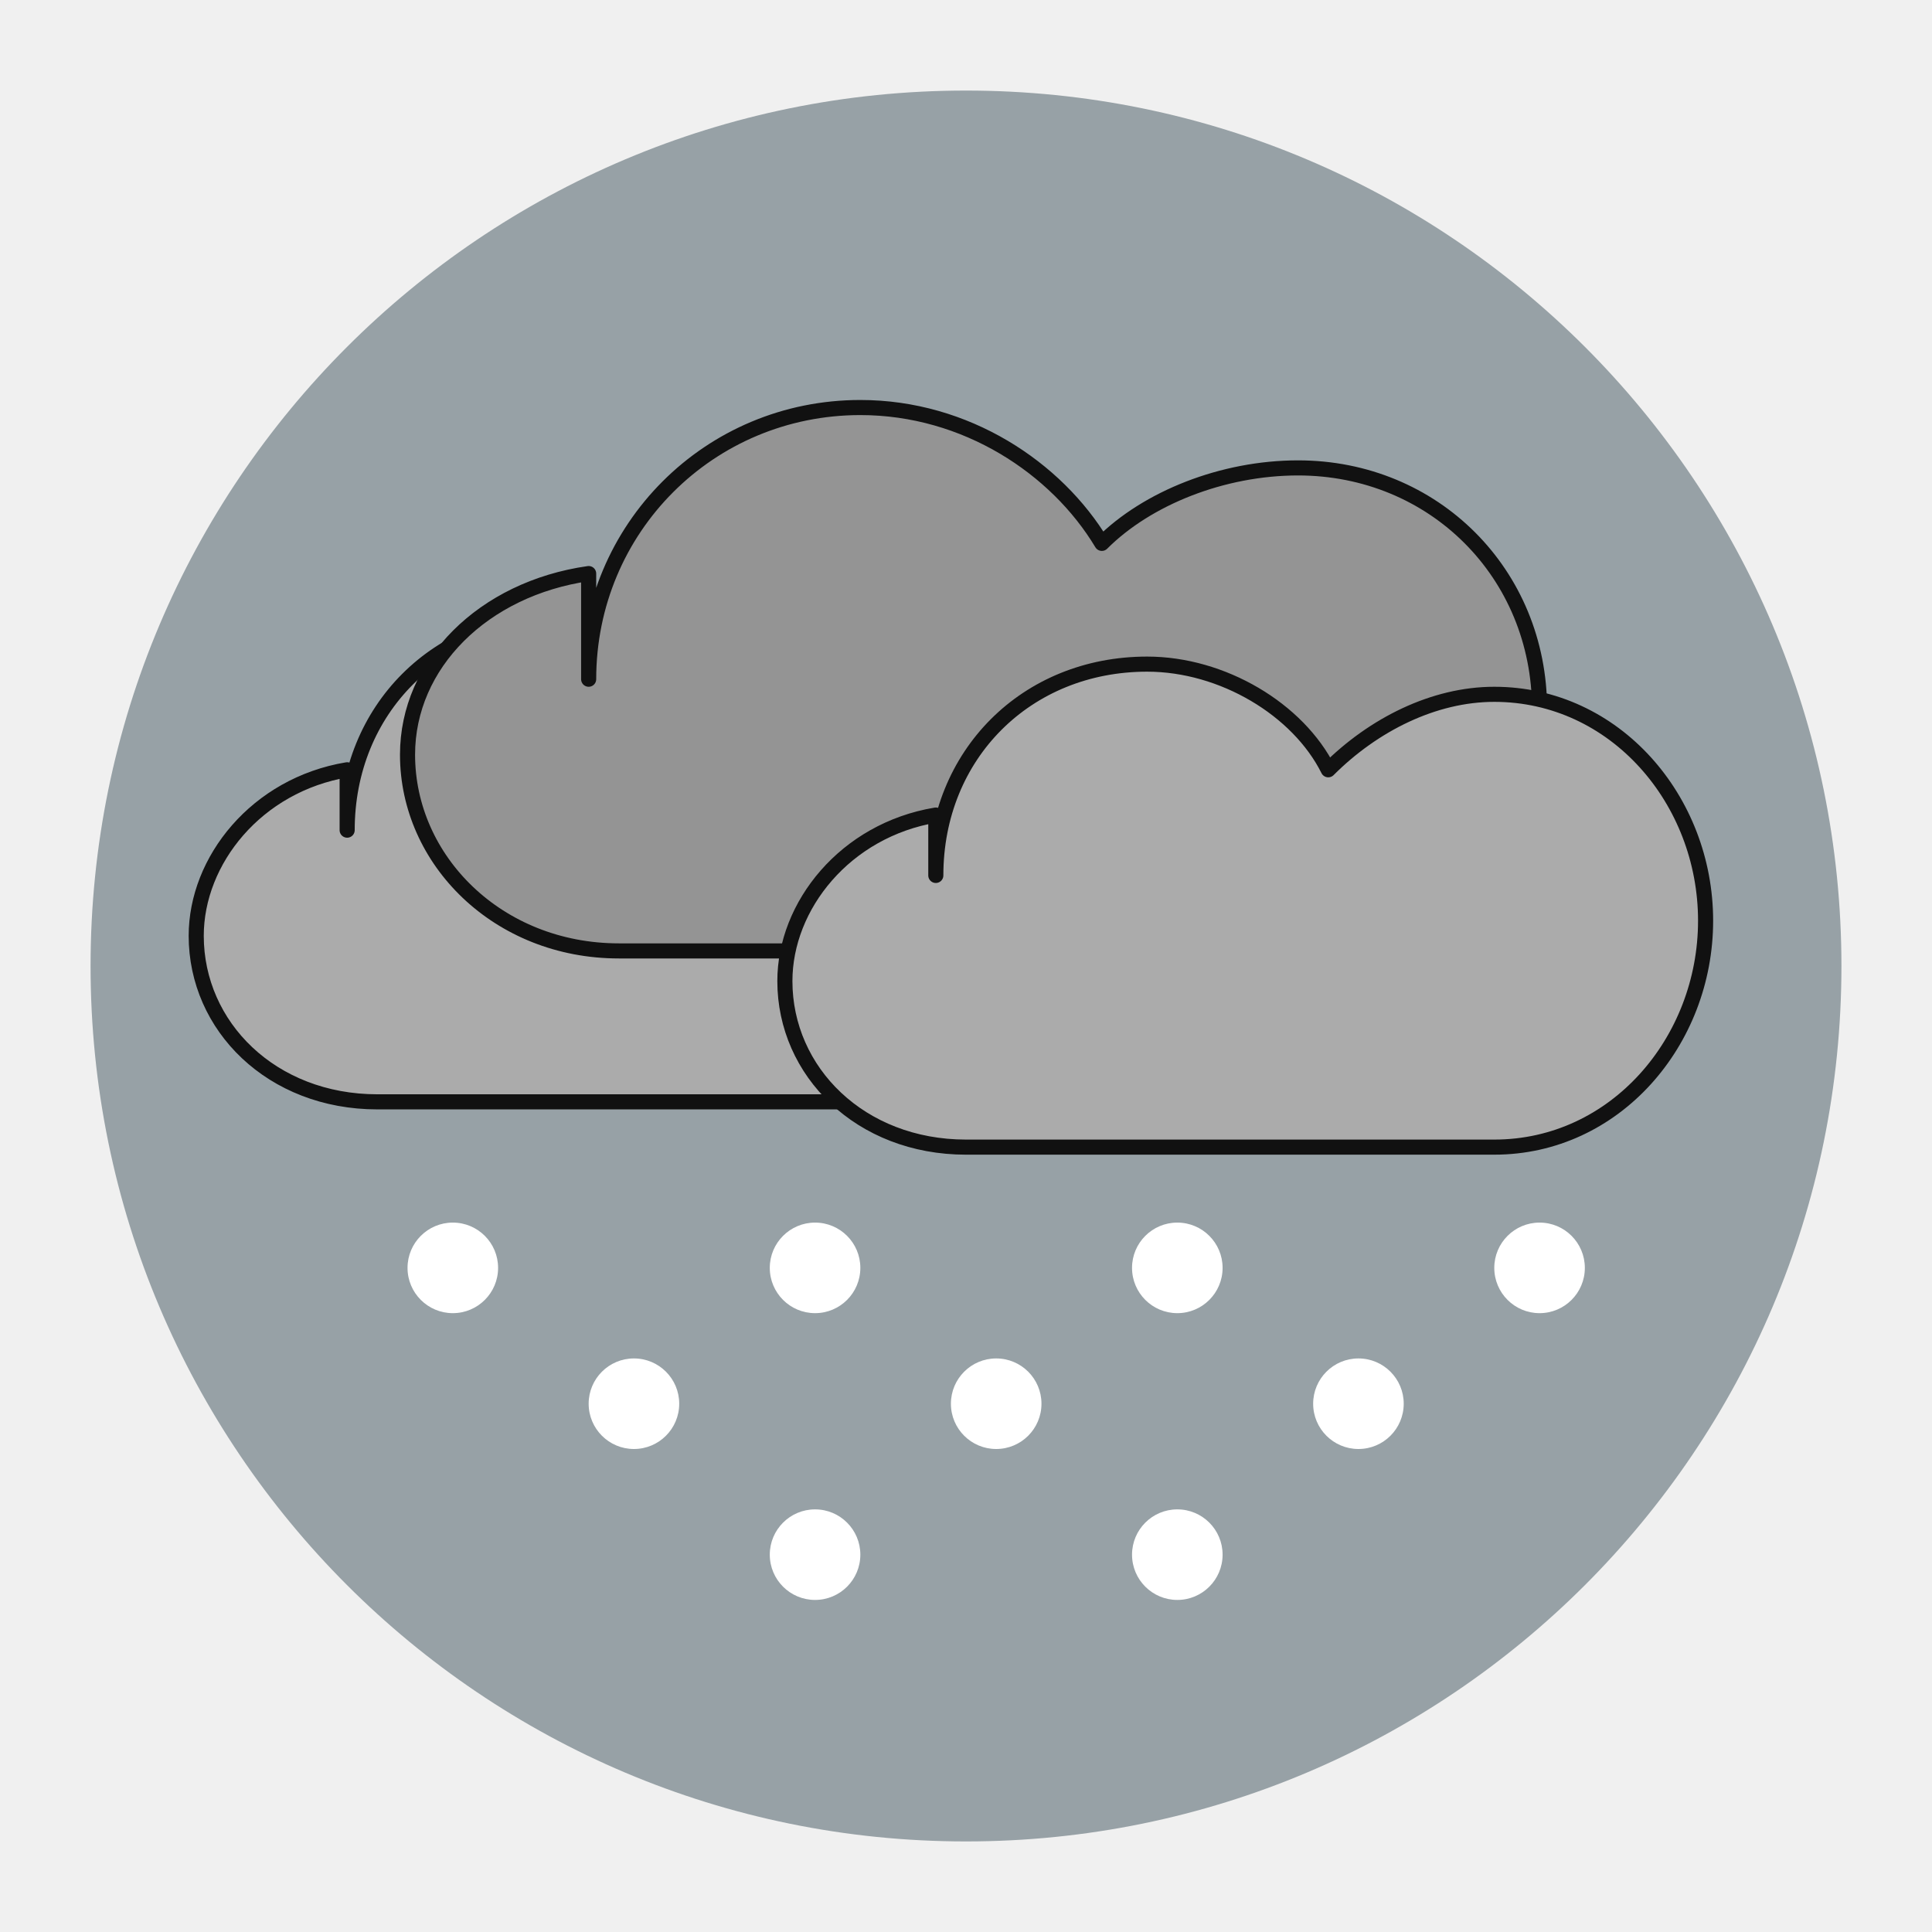
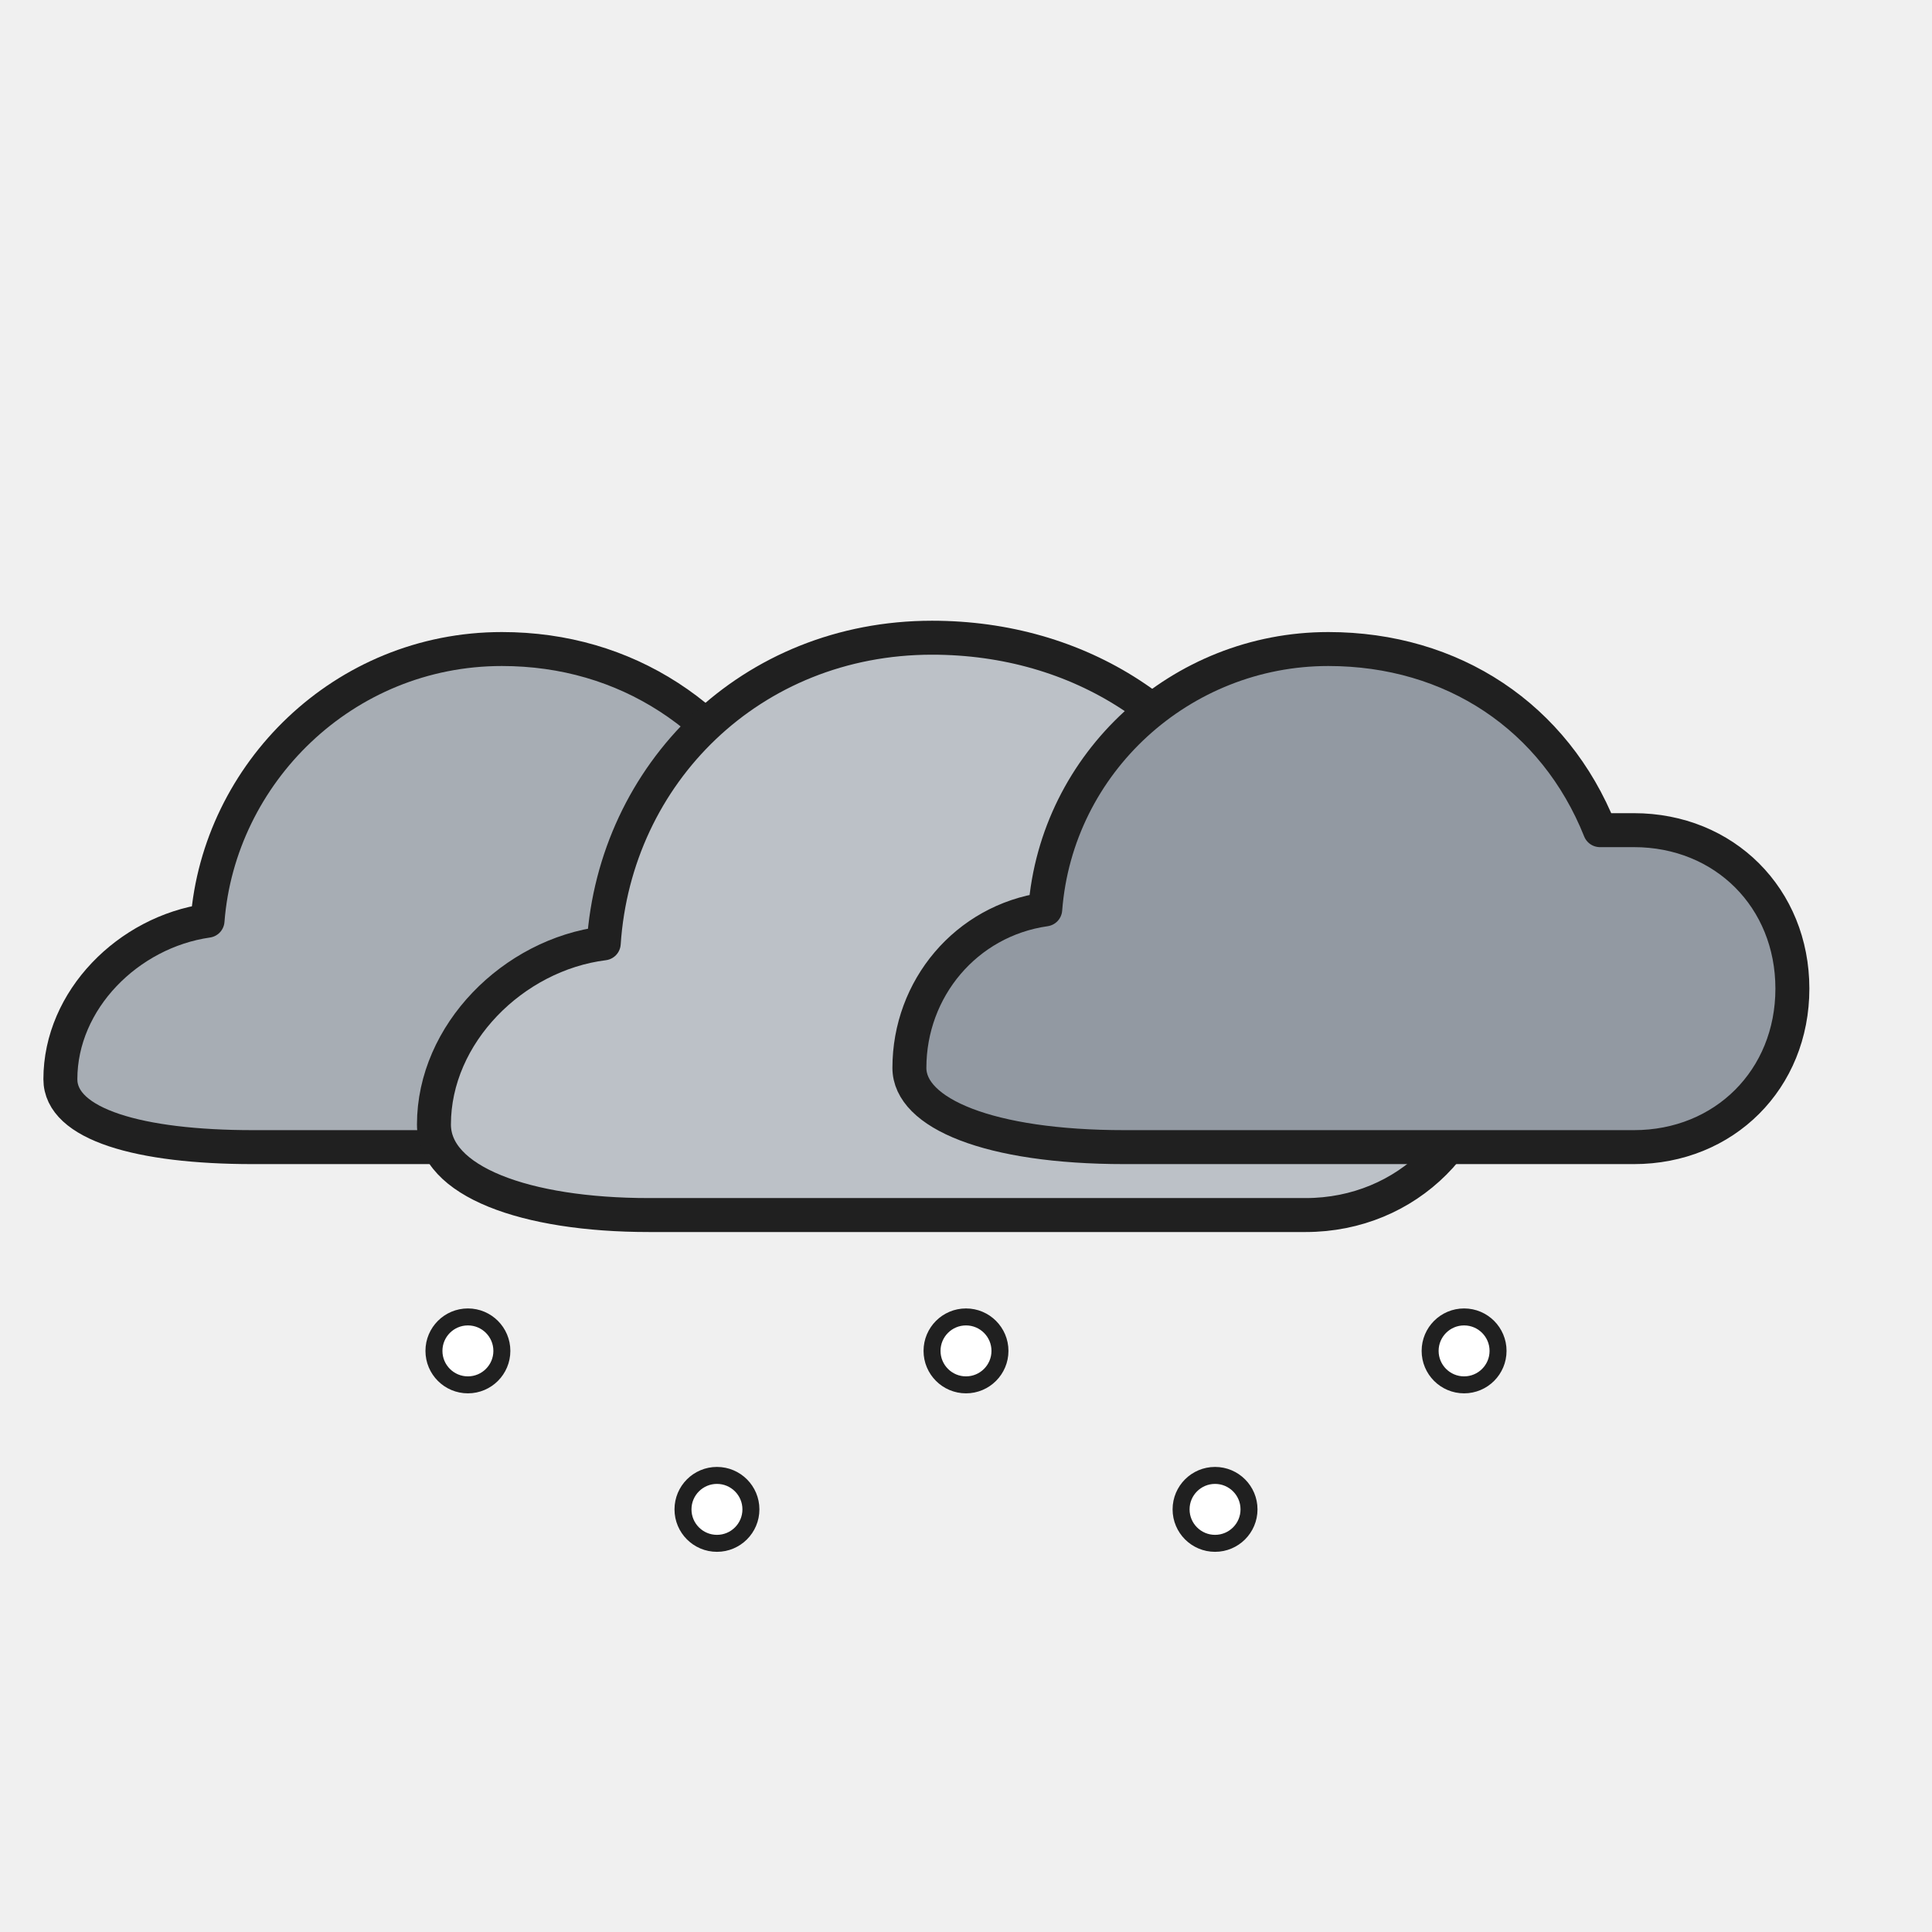
- <svg xmlns="http://www.w3.org/2000/svg" viewBox="0 0 128 128" role="img" aria-labelledby="title">
-   <circle cx="64" cy="64" r="58" fill="#97a1a6" />
-   <g transform="translate(0 -8)">
-     <path d="M23 63c0-8 6-14 14-14 5 0 10 3 12 7 3-3 7-5 12-5 8 0 15 7 15 15s-7 15-15 15H25c-7 0-12-5-12-11 0-5 4-10 10-11z" fill="#ababab" stroke="#111111" stroke-width="1" stroke-linejoin="round" />
-     <path d="M39 53c0-10 8-18 18-18 7 0 13 4 16 9 3-3 8-5 13-5 9 0 16 7 16 16s-7 16-16 16H41c-8 0-14-6-14-13 0-6 5-11 12-12z" fill="#949494" stroke="#111111" stroke-width="1" stroke-linejoin="round" />
-     <path d="M62 66c0-8 6-14 14-14 5 0 10 3 12 7 3-3 7-5 11-5 8 0 14 7 14 15s-6 15-14 15H64c-7 0-12-5-12-11 0-5 4-10 10-11z" fill="#ababab" stroke="#111111" stroke-width="1" stroke-linejoin="round" />
-   </g>
-   <g fill="#ffffff">
-     <circle cx="30" cy="84" r="3" />
-     <circle cx="42" cy="93" r="3" />
-     <circle cx="54" cy="84" r="3" />
-     <circle cx="66" cy="93" r="3" />
-     <circle cx="78" cy="84" r="3" />
-     <circle cx="90" cy="93" r="3" />
-     <circle cx="102" cy="84" r="3" />
-     <circle cx="54" cy="103" r="3" />
-     <circle cx="78" cy="103" r="3" />
+ <svg xmlns="http://www.w3.org/2000/svg" viewBox="0 0 128 128" role="img" aria-label="Three medium gray clouds with light snow">
+   <g transform="translate(16 16) scale(.75)">
+     <g transform="translate(0 14)">
+       <path fill="#a7adb4" stroke="#202020" stroke-linejoin="round" stroke-width="3" d="M1 66h50c8 0 14-6 14-14s-6-14-14-14h-3c-5-10-14-16-25-16-14 0-25 11-26 24-7 1-13 7-13 14 0 4 7 6 17 6Z" />
+       <path fill="#bcc1c7" stroke="#202020" stroke-linejoin="round" stroke-width="3" d="M36 72h58c9 0 16-7 16-16s-7-16-16-16h-4c-5-12-16-19-29-19-16 0-28 12-29 27-8 1-15 8-15 16 0 5 8 8 19 8Z" />
+       <path fill="#9299a2" stroke="#202020" stroke-linejoin="round" stroke-width="3" d="M78 66h45c8 0 14-6 14-14s-6-14-14-14h-3c-4-10-13-16-24-16-13 0-24 10-25 23-7 1-12 7-12 14 0 4 7 7 19 7Z" />
+       <g fill="#ffffff" stroke="#202020" stroke-width="1.5">
+         <circle cx="20" cy="84" r="3" />
+         <circle cx="64" cy="84" r="3" />
+         <circle cx="108" cy="84" r="3" />
+         <circle cx="42" cy="98" r="3" />
+         <circle cx="86" cy="98" r="3" />
+       </g>
+     </g>
  </g>
</svg>
